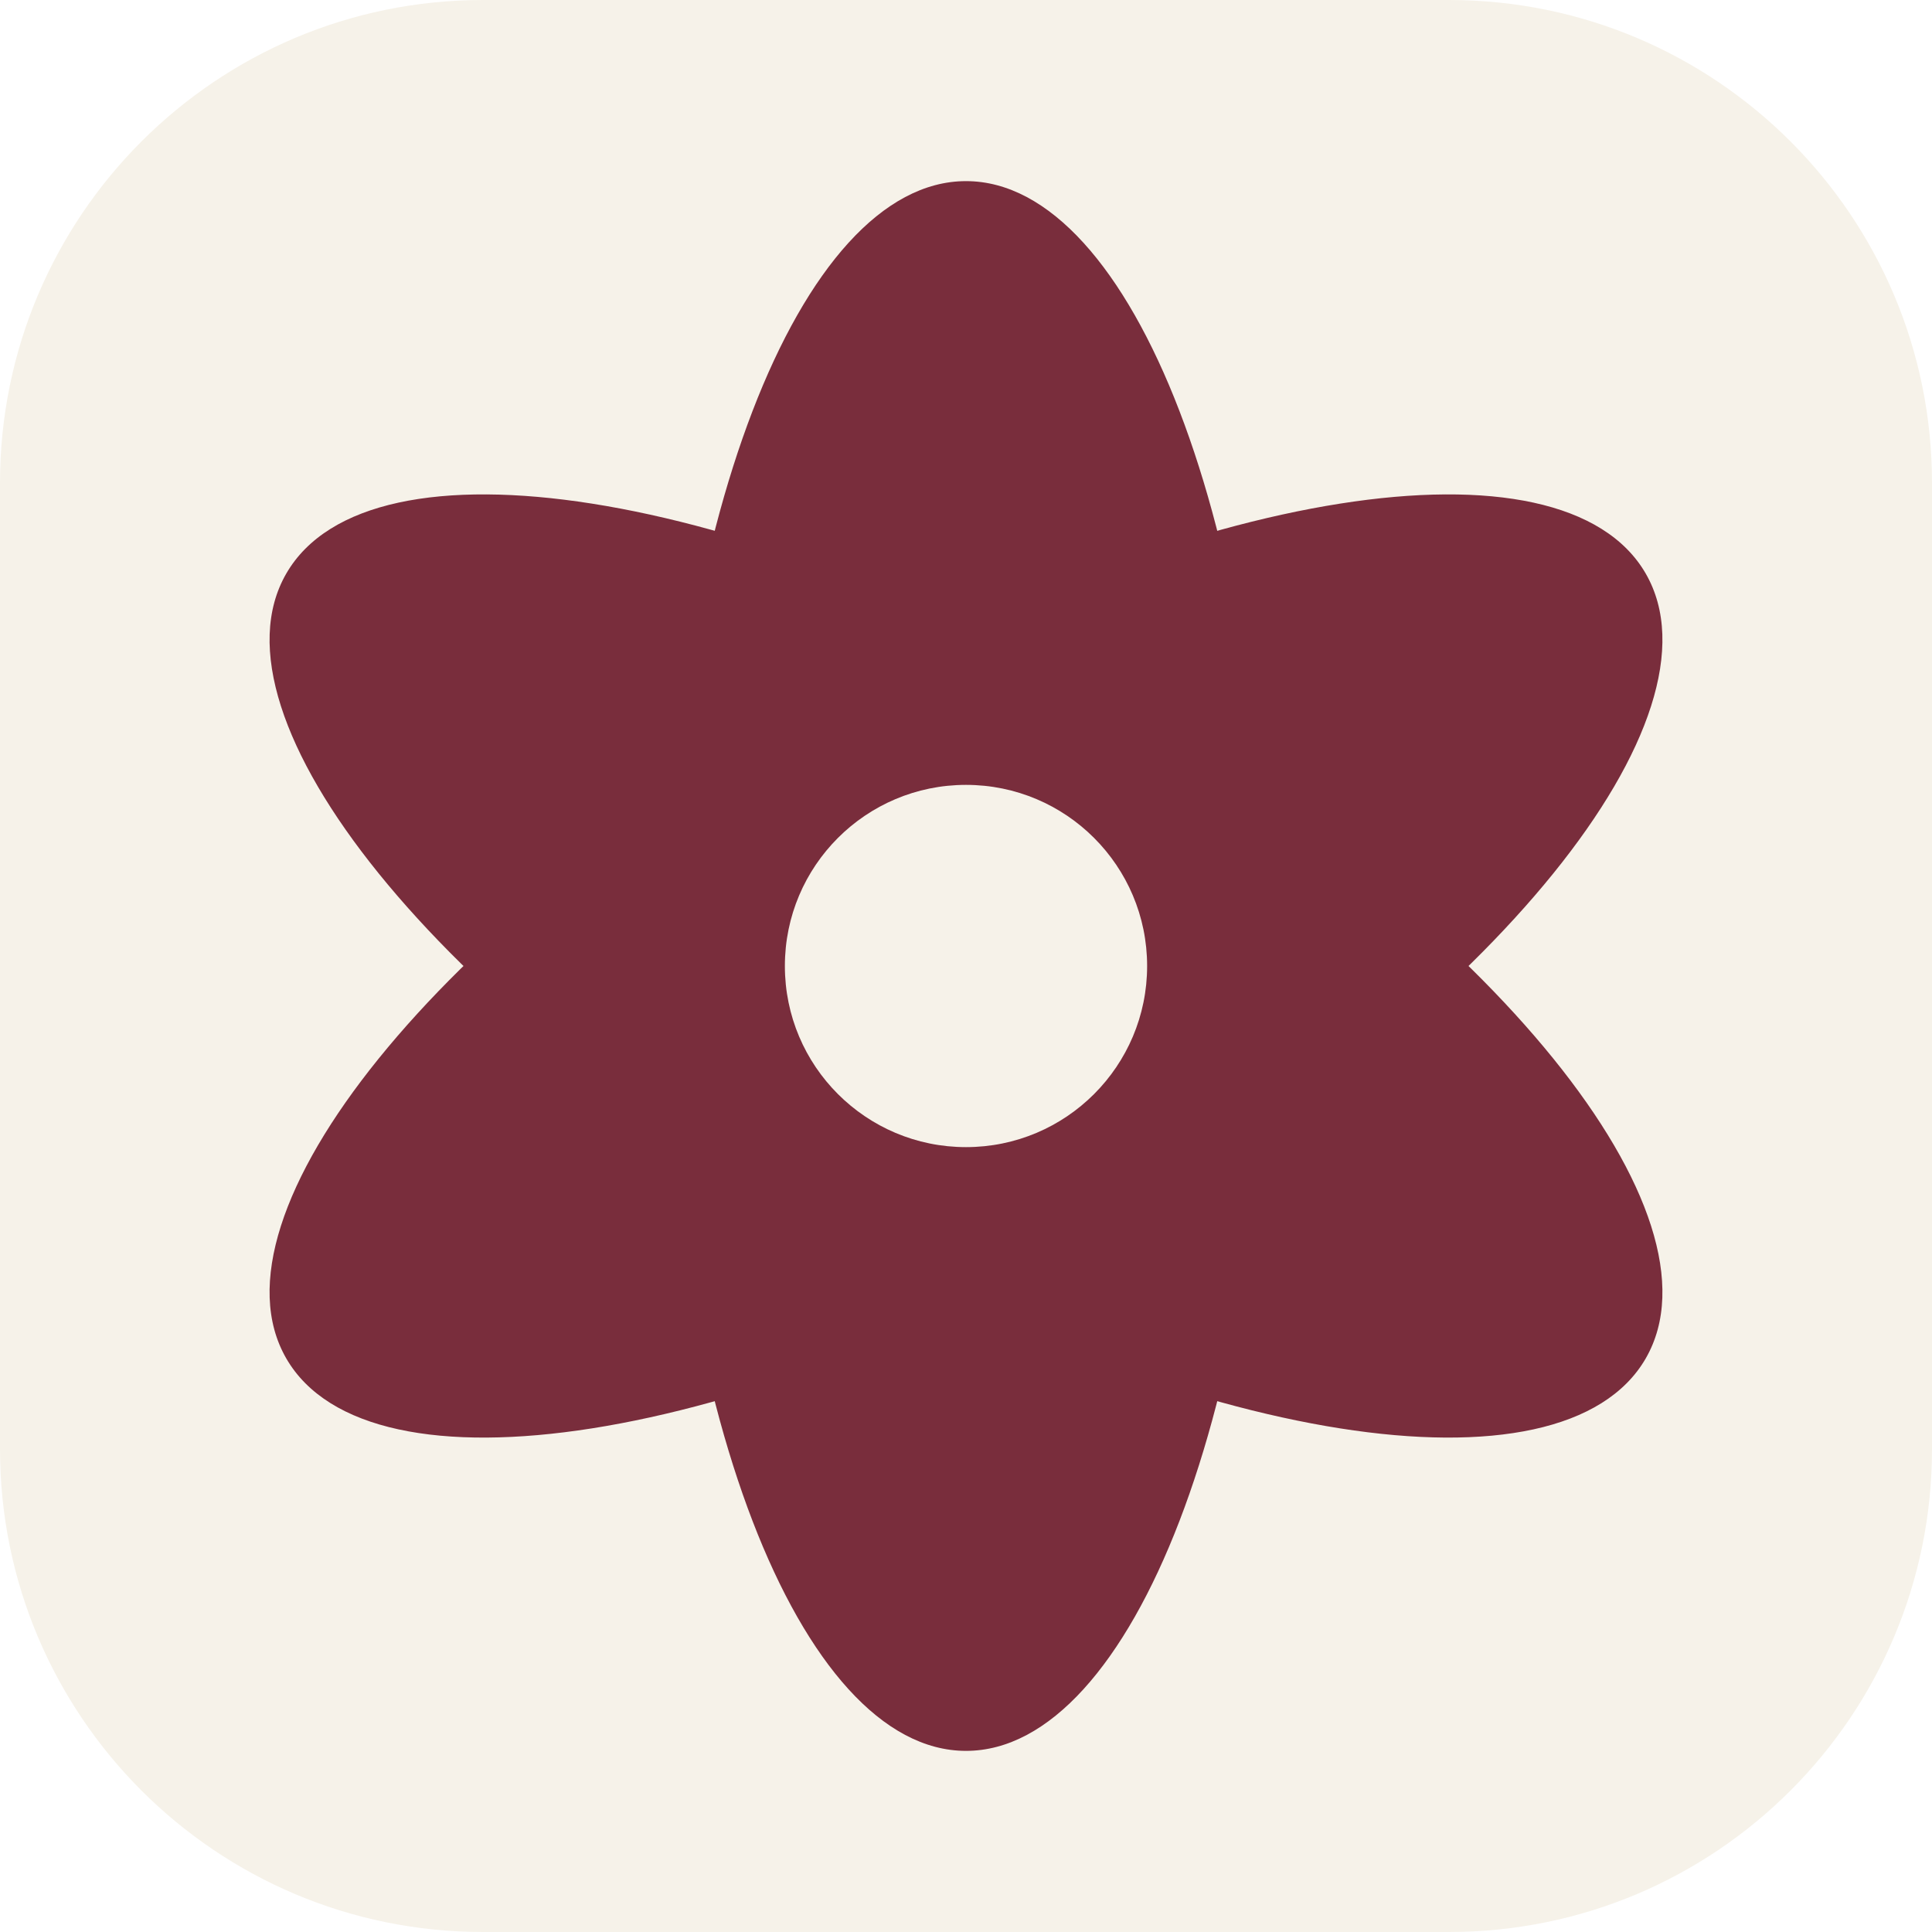
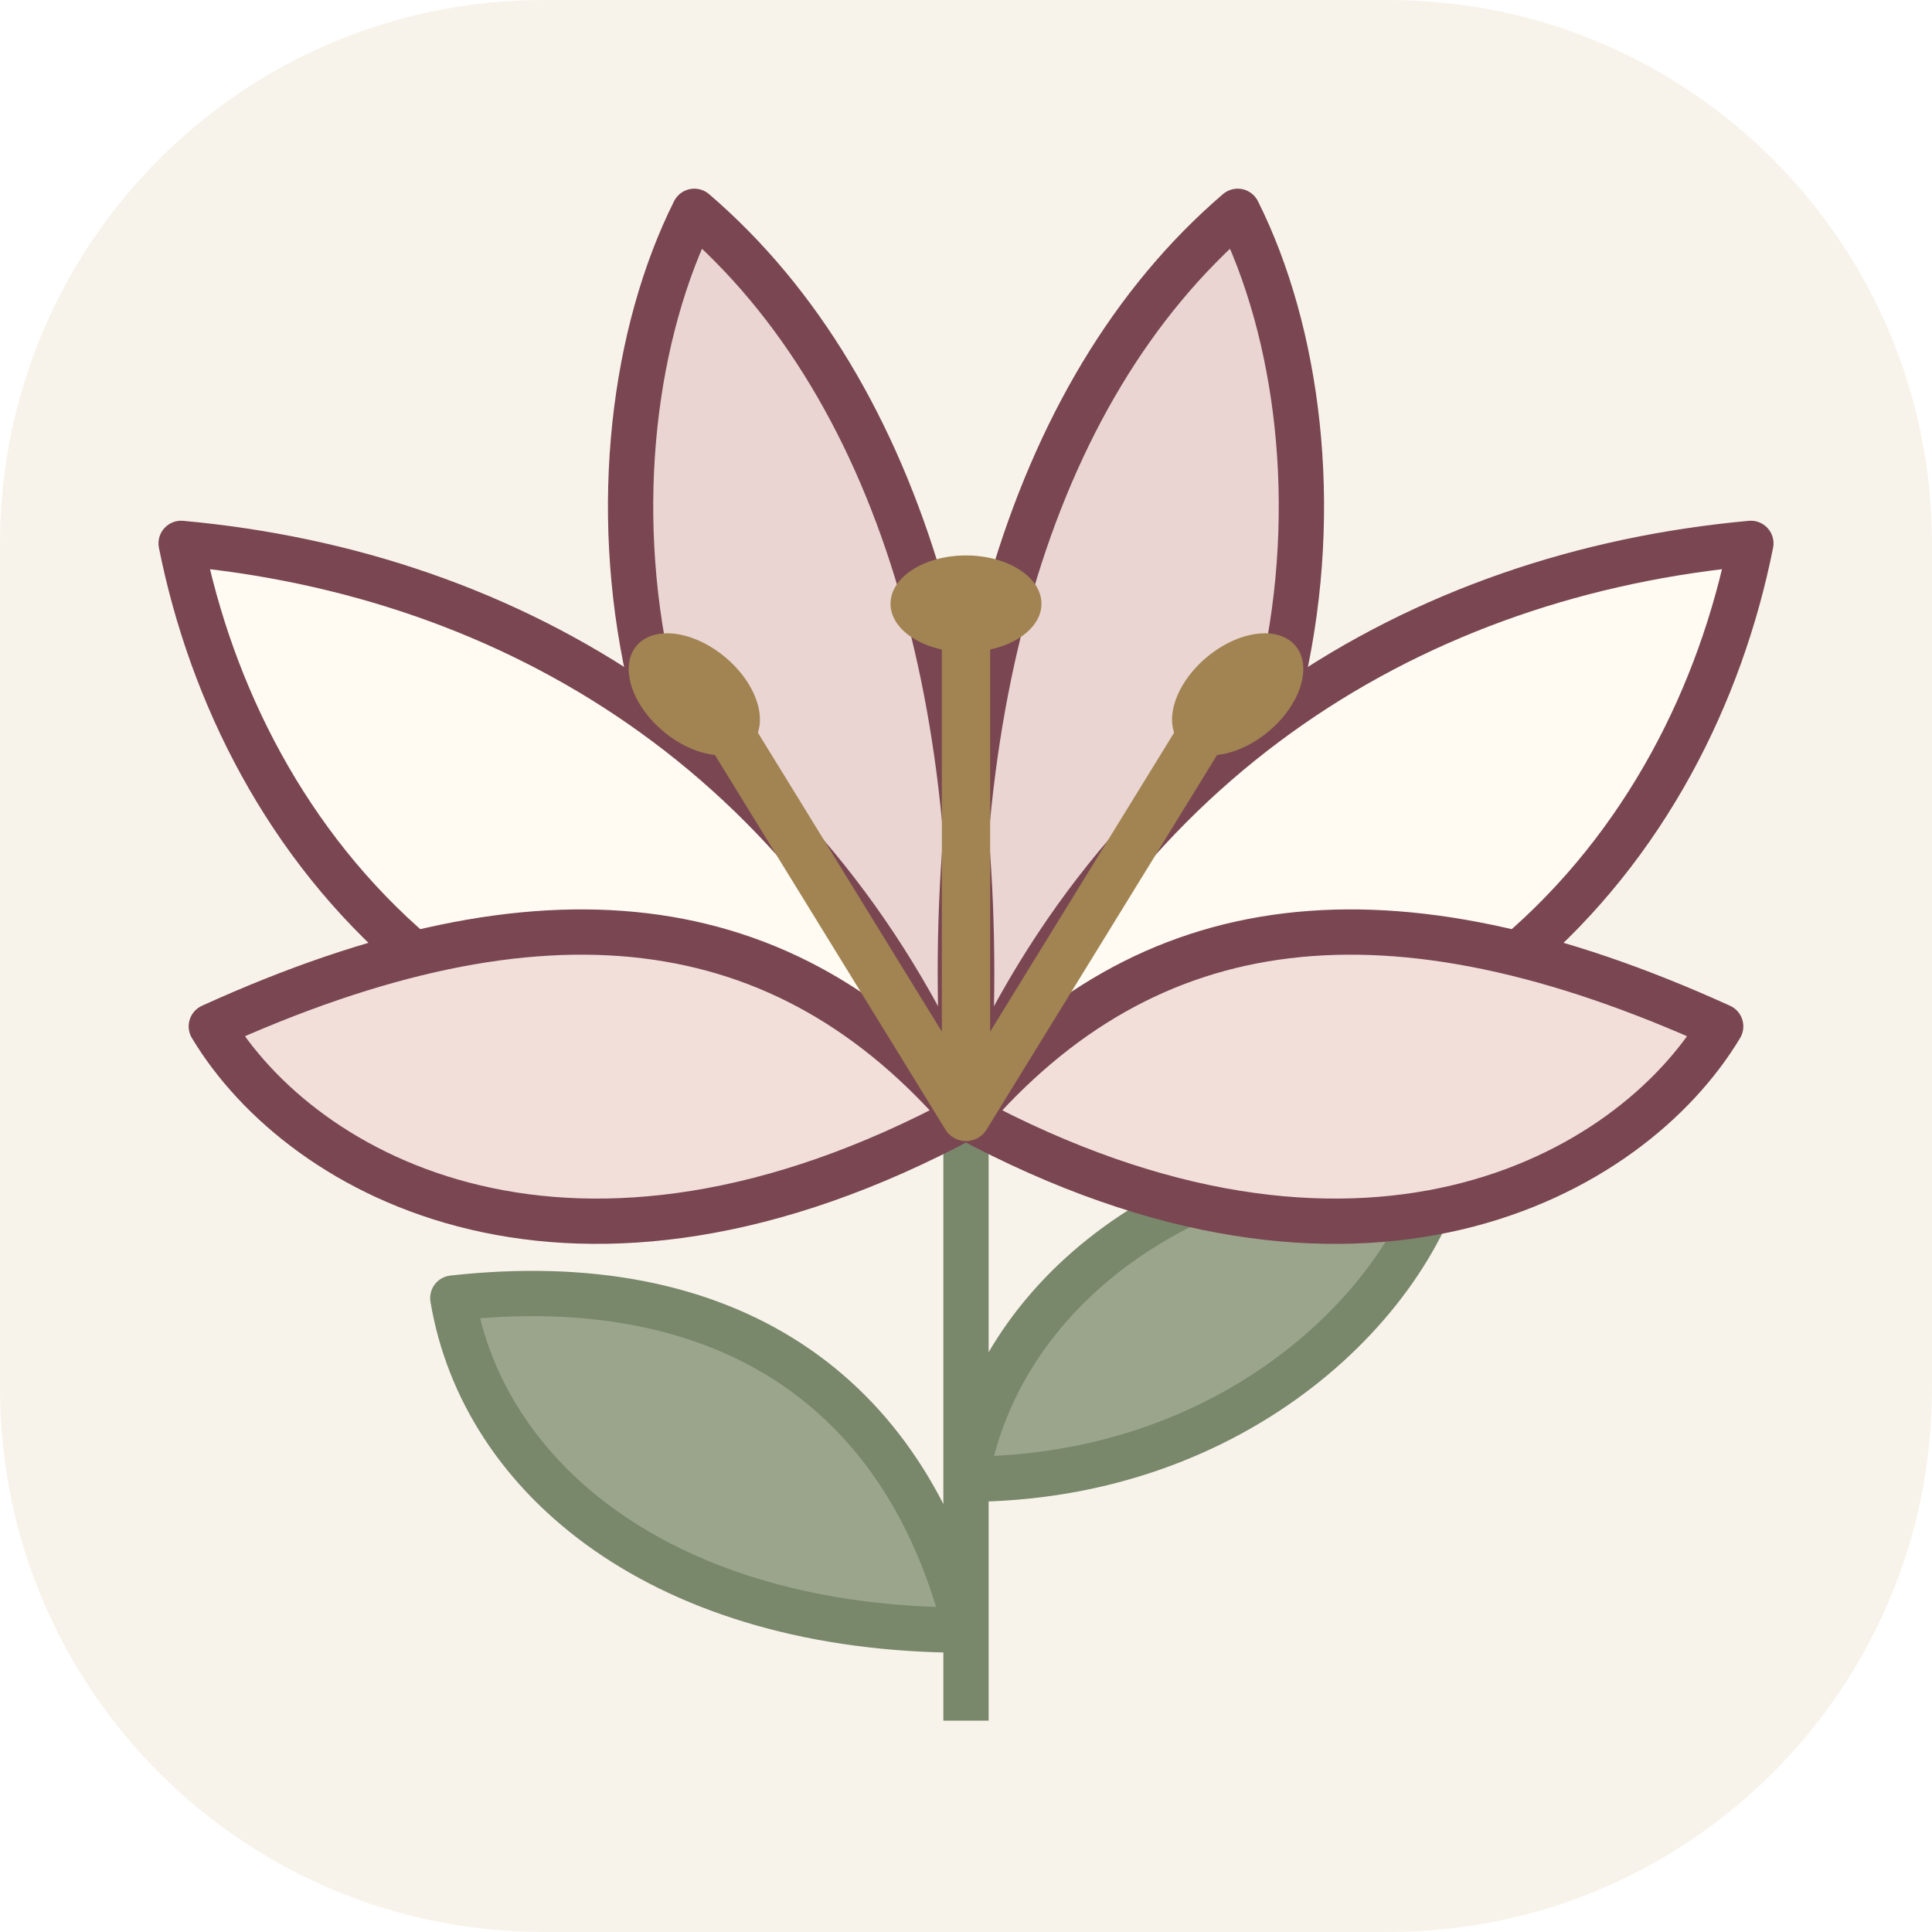
- <svg xmlns="http://www.w3.org/2000/svg" viewBox="0 0 64 64">
-   <rect width="64" height="64" rx="16" fill="#f6f2e9" />
-   <g fill="#792d3c">
-     <ellipse cx="32" cy="32" rx="10" ry="26" />
-     <ellipse cx="32" cy="32" rx="10" ry="26" transform="rotate(60 32 32)" />
-     <ellipse cx="32" cy="32" rx="10" ry="26" transform="rotate(120 32 32)" />
+ <svg xmlns="http://www.w3.org/2000/svg" viewBox="0 0 64 64" fill="none">
+   <rect width="64" height="64" rx="18" fill="#f8f3ea" />
+   <path d="M32 57V36M32 54C22 54 16 49 15 43C24 42 30 46 32 54ZM32 49C41 49 47 43 48 38C39 38 33 43 32 49Z" fill="#9ba58b" stroke="#79876b" stroke-width="1.5" stroke-linejoin="round" />
+   <g stroke="#794652" stroke-width="1.5" stroke-linejoin="round">
+     <path d="M32 37C20 30 19 15 23 7C30 13 33 24 32 37ZM32 37C31 24 34 13 41 7C45 15 44 30 32 37Z" fill="#ead5d2" />
+     <path d="M32 37C16 38 8 28 6 18C17 19 27 25 32 37ZM32 37C37 25 47 19 58 18C56 28 48 38 32 37Z" fill="#fffaf2" />
+     <path d="M32 37C19 44 10 39 7 34C18 29 26 30 32 37ZM32 37C38 30 46 29 57 34C54 39 45 44 32 37Z" fill="#f2dfda" />
  </g>
-   <circle cx="32" cy="32" r="6" fill="#f6f2e9" />
+   <path d="M32 37L24 24M32 37V21M32 37L40 24" stroke="#a18452" stroke-width="1.6" stroke-linecap="round" />
+   <g fill="#a18452">
+     <ellipse cx="23" cy="23" rx="2.5" ry="1.6" transform="rotate(40 23 23)" />
+     <ellipse cx="32" cy="20" rx="2.5" ry="1.6" />
+     <ellipse cx="41" cy="23" rx="2.5" ry="1.6" transform="rotate(-40 41 23)" />
+   </g>
</svg>
